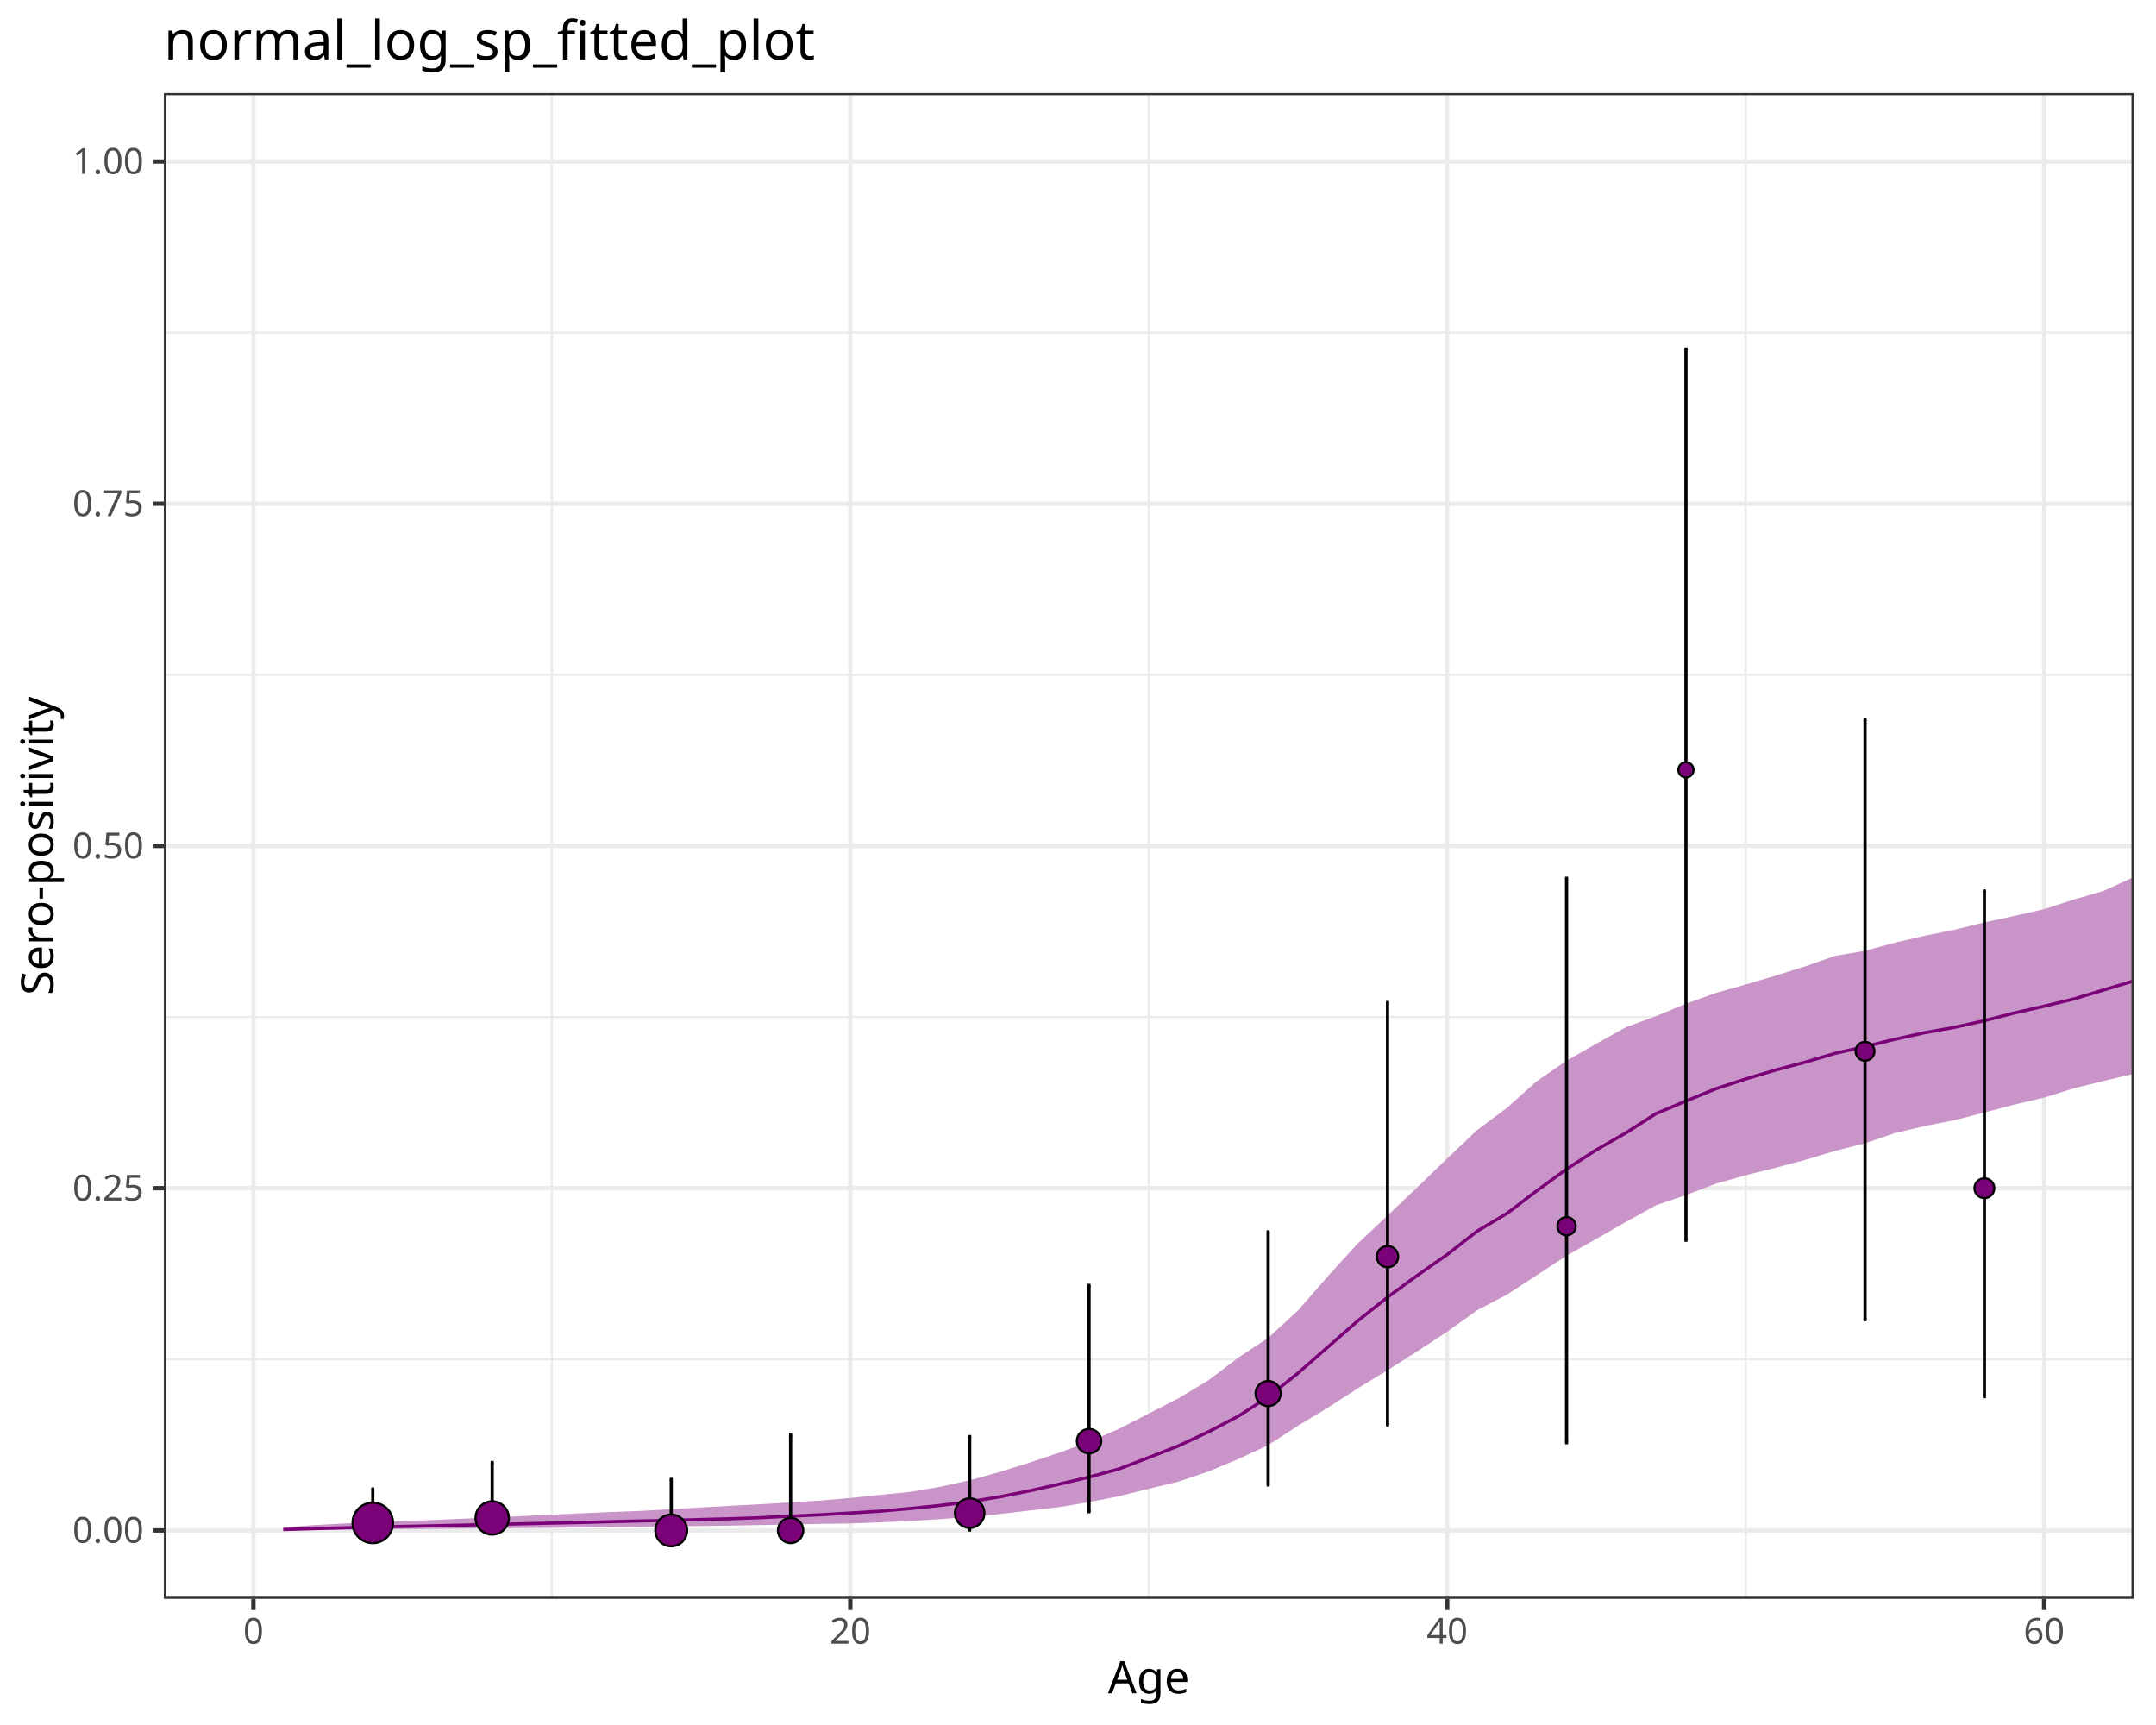
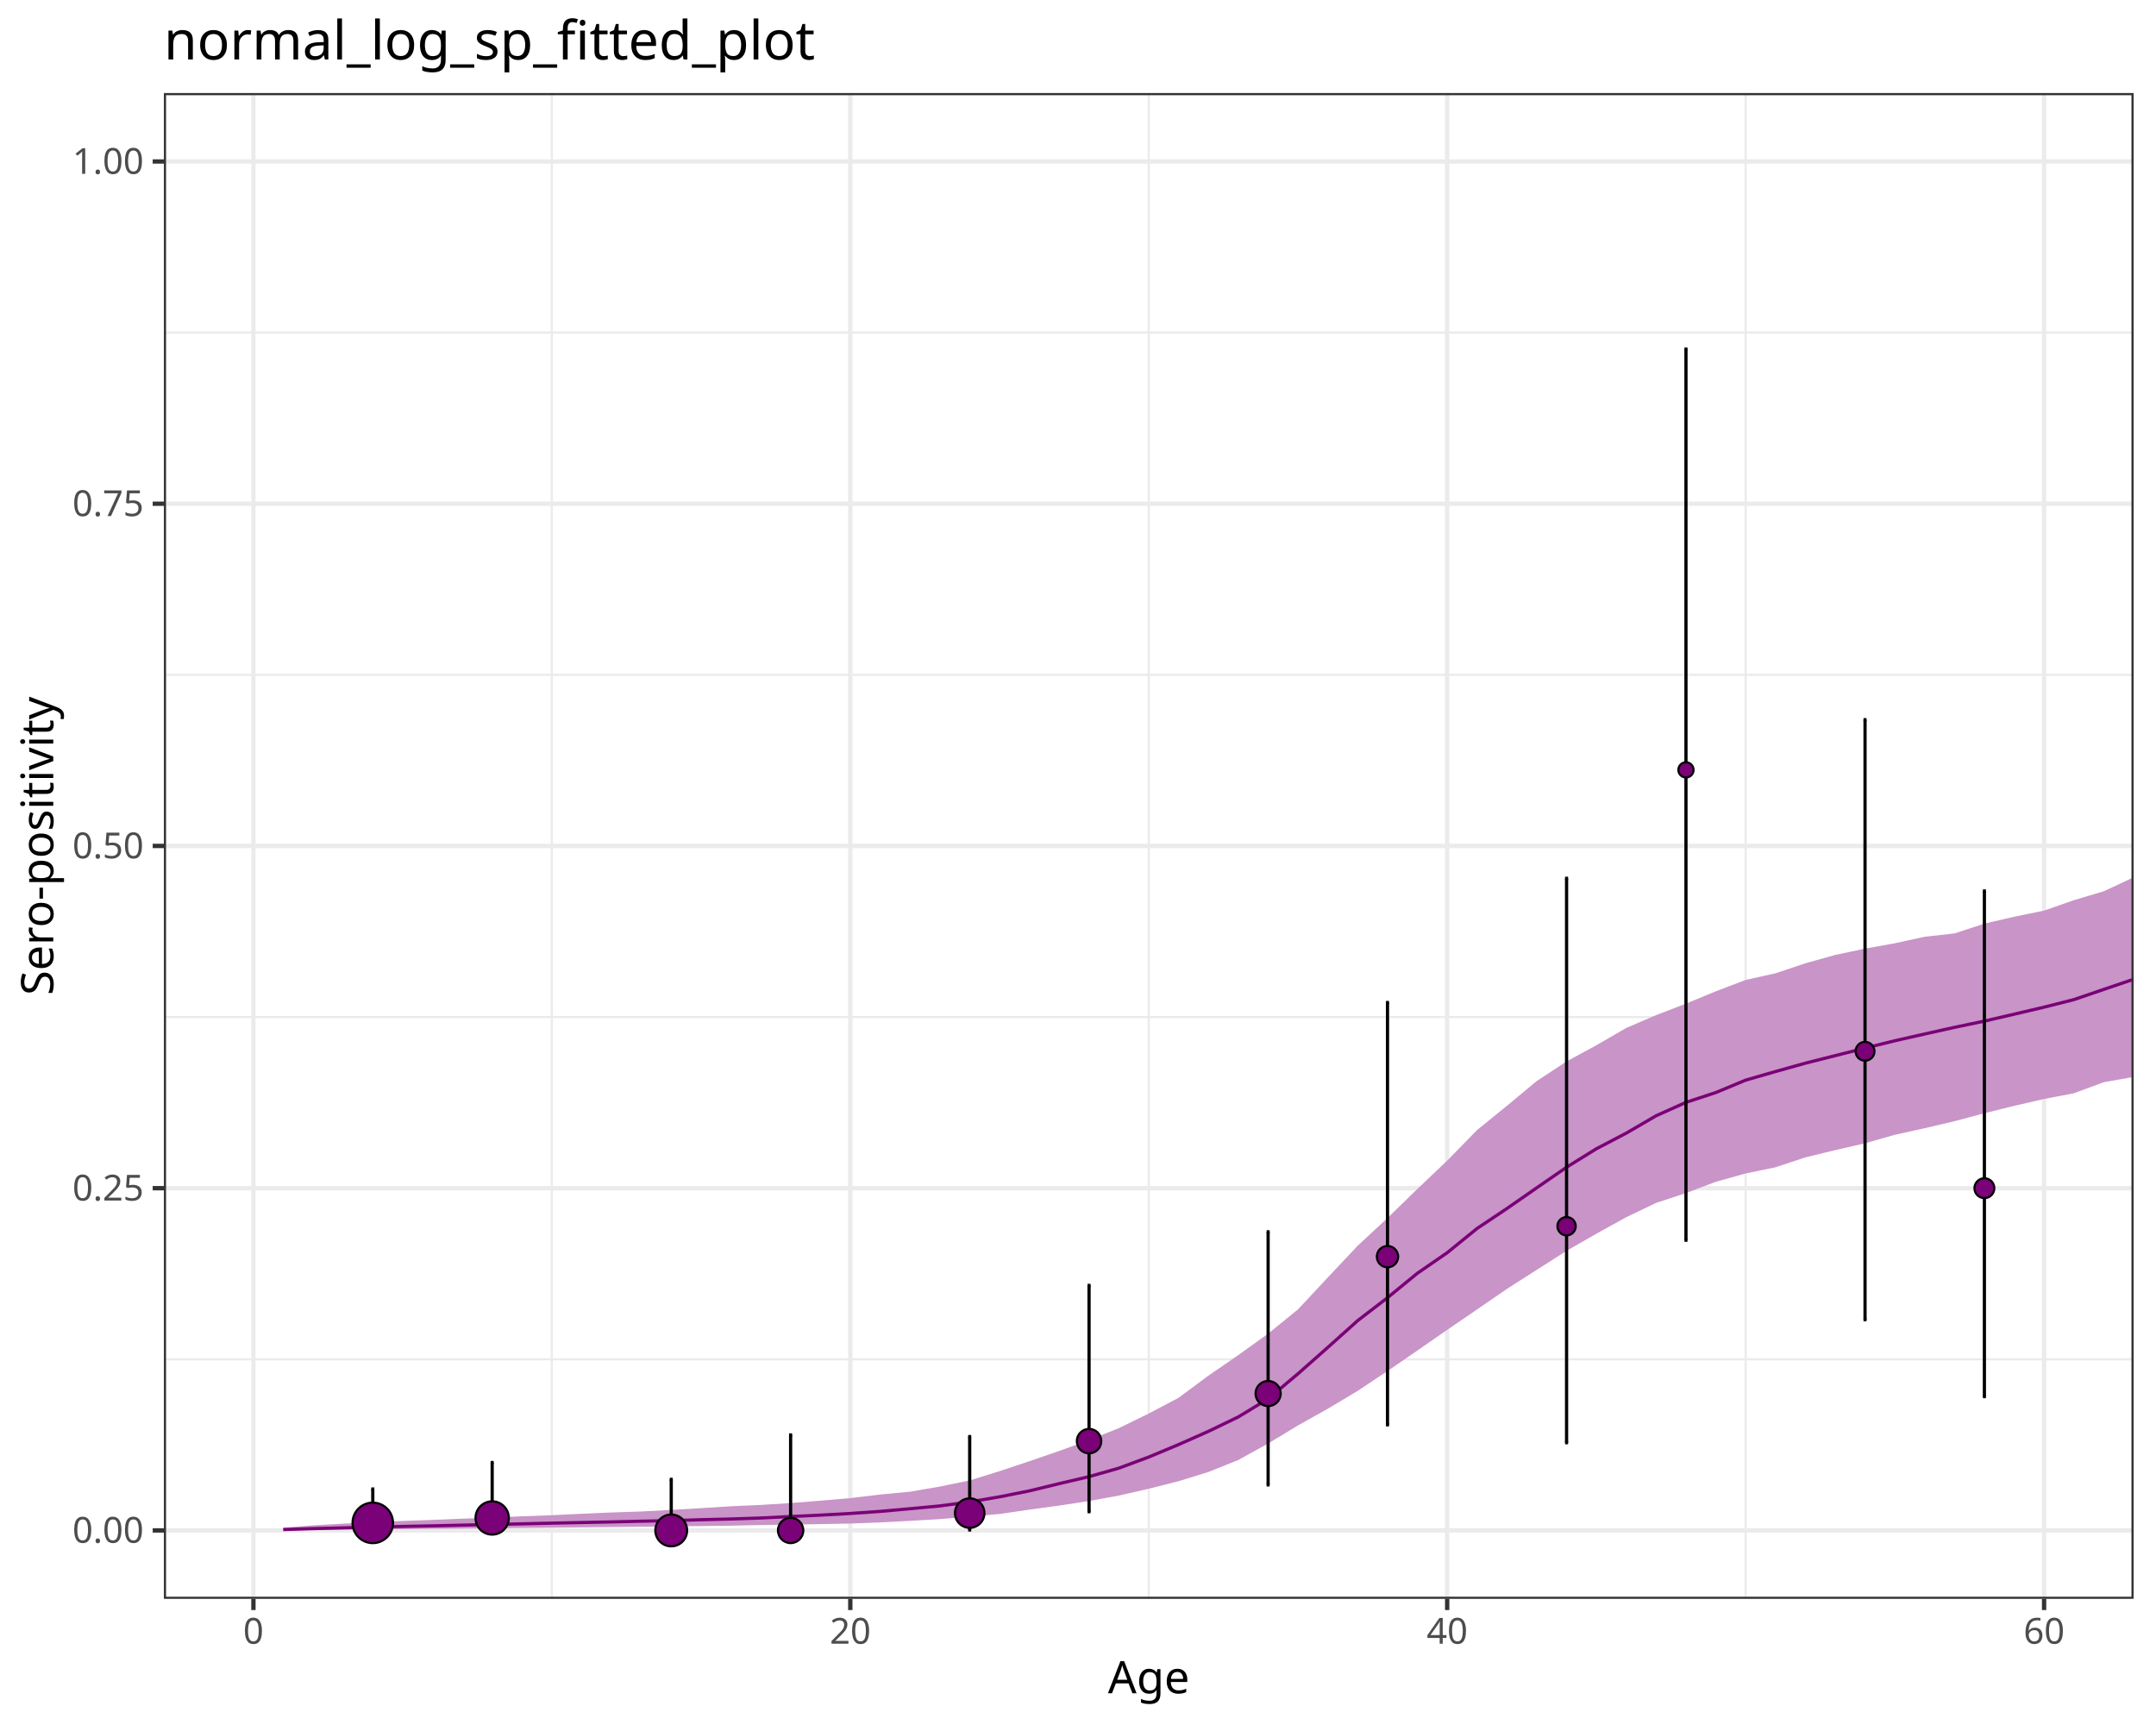
<svg xmlns="http://www.w3.org/2000/svg" class="svglite" data-engine-version="2.0" width="720.00pt" height="576.00pt" viewBox="0 0 720.00 576.00">
  <defs>
    <style type="text/css">
    .svglite line, .svglite polyline, .svglite polygon, .svglite path, .svglite rect, .svglite circle {
      fill: none;
      stroke: #000000;
      stroke-linecap: round;
      stroke-linejoin: round;
      stroke-miterlimit: 10.00;
    }
  </style>
  </defs>
  <rect width="100%" height="100%" style="stroke: none; fill: #FFFFFF;" />
  <defs>
    <clipPath id="cpMC4wMHw3MjAuMDB8MC4wMHw1NzYuMDA=">
      <rect x="0.00" y="0.00" width="720.00" height="576.00" />
    </clipPath>
  </defs>
  <g clip-path="url(#cpMC4wMHw3MjAuMDB8MC4wMHw1NzYuMDA=)">
    <rect x="0.00" y="0.00" width="720.00" height="576.00" style="stroke-width: 1.45; stroke: #FFFFFF; fill: #FFFFFF;" />
  </g>
  <defs>
    <clipPath id="cpNTQuNzN8NzEyLjUzfDMxLjA3fDUzMy44OA==">
      <rect x="54.73" y="31.07" width="657.80" height="502.81" />
    </clipPath>
  </defs>
  <g clip-path="url(#cpNTQuNzN8NzEyLjUzfDMxLjA3fDUzMy44OA==)">
    <rect x="54.73" y="31.07" width="657.80" height="502.81" style="stroke-width: 1.45; stroke: none; fill: #FFFFFF;" />
    <polyline points="54.73,453.89 712.53,453.89 " style="stroke-width: 0.73; stroke: #EBEBEB; stroke-linecap: butt;" />
    <polyline points="54.73,339.61 712.53,339.61 " style="stroke-width: 0.73; stroke: #EBEBEB; stroke-linecap: butt;" />
    <polyline points="54.73,225.34 712.53,225.34 " style="stroke-width: 0.73; stroke: #EBEBEB; stroke-linecap: butt;" />
    <polyline points="54.73,111.06 712.53,111.06 " style="stroke-width: 0.73; stroke: #EBEBEB; stroke-linecap: butt;" />
    <polyline points="184.29,533.88 184.29,31.07 " style="stroke-width: 0.73; stroke: #EBEBEB; stroke-linecap: butt;" />
    <polyline points="383.63,533.88 383.63,31.07 " style="stroke-width: 0.73; stroke: #EBEBEB; stroke-linecap: butt;" />
    <polyline points="582.96,533.88 582.96,31.07 " style="stroke-width: 0.73; stroke: #EBEBEB; stroke-linecap: butt;" />
    <polyline points="54.73,511.03 712.53,511.03 " style="stroke-width: 1.45; stroke: #EBEBEB; stroke-linecap: butt;" />
    <polyline points="54.73,396.75 712.53,396.75 " style="stroke-width: 1.45; stroke: #EBEBEB; stroke-linecap: butt;" />
    <polyline points="54.73,282.47 712.53,282.47 " style="stroke-width: 1.45; stroke: #EBEBEB; stroke-linecap: butt;" />
    <polyline points="54.73,168.20 712.53,168.20 " style="stroke-width: 1.45; stroke: #EBEBEB; stroke-linecap: butt;" />
    <polyline points="54.73,53.92 712.53,53.92 " style="stroke-width: 1.45; stroke: #EBEBEB; stroke-linecap: butt;" />
    <polyline points="84.63,533.88 84.63,31.07 " style="stroke-width: 1.45; stroke: #EBEBEB; stroke-linecap: butt;" />
    <polyline points="283.96,533.88 283.96,31.07 " style="stroke-width: 1.45; stroke: #EBEBEB; stroke-linecap: butt;" />
    <polyline points="483.29,533.88 483.29,31.07 " style="stroke-width: 1.45; stroke: #EBEBEB; stroke-linecap: butt;" />
    <polyline points="682.63,533.88 682.63,31.07 " style="stroke-width: 1.45; stroke: #EBEBEB; stroke-linecap: butt;" />
-     <polygon points="94.59,510.11 104.56,509.26 114.53,508.74 124.49,508.26 134.46,507.88 144.43,507.57 154.39,507.12 164.36,506.73 174.33,506.25 184.29,505.78 194.26,505.30 204.23,504.88 214.19,504.49 224.16,503.93 234.13,503.36 244.09,502.79 254.06,502.27 264.03,501.64 273.99,501.06 283.96,500.18 293.93,499.16 303.89,498.17 313.86,496.47 323.83,494.28 333.79,491.51 343.76,488.41 353.73,485.08 363.69,481.41 373.66,477.11 383.63,472.01 393.59,466.88 403.56,460.89 413.53,453.33 423.49,446.74 433.46,437.57 443.43,426.18 453.39,415.24 463.36,405.89 473.33,396.43 483.29,386.81 493.26,377.37 503.23,369.94 513.19,361.03 523.16,354.17 533.13,348.50 543.09,342.93 553.06,339.29 563.03,335.15 572.99,331.56 582.96,328.75 592.93,325.79 602.89,322.66 612.86,319.17 622.83,317.48 632.79,314.77 642.76,312.46 652.73,310.45 662.69,307.99 672.66,305.85 682.63,303.58 692.59,300.36 702.56,297.46 712.53,292.87 722.49,288.66 732.46,283.59 742.43,276.70 752.39,267.16 762.36,260.55 772.33,245.75 782.29,230.97 792.26,209.69 802.23,189.72 812.19,168.39 822.16,148.18 832.13,135.23 842.09,119.85 852.06,110.99 862.03,99.90 872.00,92.89 881.96,85.90 881.96,331.60 872.00,332.14 862.03,332.78 852.06,333.07 842.09,333.62 832.13,334.87 822.16,335.71 812.19,336.51 802.23,337.82 792.26,339.11 782.29,341.10 772.33,342.71 762.36,345.57 752.39,348.46 742.43,351.10 732.46,353.64 722.49,355.72 712.53,358.54 702.56,360.94 692.59,363.40 682.63,366.51 672.66,368.84 662.69,371.48 652.73,374.04 642.76,376.00 632.79,378.36 622.83,381.76 612.86,384.30 602.89,387.30 592.93,389.94 582.96,392.43 572.99,395.27 563.03,399.04 553.06,402.45 543.09,407.95 533.13,413.65 523.16,419.29 513.19,425.81 503.23,432.31 493.26,437.53 483.29,444.66 473.33,451.20 463.36,457.55 453.39,463.61 443.43,470.04 433.46,476.07 423.49,482.56 413.53,487.20 403.56,491.34 393.59,494.74 383.63,497.11 373.66,499.62 363.69,501.56 353.73,503.24 343.76,504.38 333.79,505.56 323.83,506.53 313.86,507.26 303.89,507.89 293.93,508.31 283.96,508.71 273.99,508.83 264.03,509.06 254.06,509.24 244.09,509.43 234.13,509.55 224.16,509.66 214.19,509.82 204.23,509.95 194.26,510.06 184.29,510.15 174.33,510.25 164.36,510.32 154.39,510.42 144.43,510.50 134.46,510.58 124.49,510.68 114.53,510.77 104.56,510.87 94.59,510.96 " style="stroke-width: 0.00; stroke: none; stroke-linecap: butt; fill: #C994C7;" />
-     <polyline points="94.59,510.11 104.56,509.26 114.53,508.74 124.49,508.26 134.46,507.88 144.43,507.57 154.39,507.12 164.36,506.73 174.33,506.25 184.29,505.78 194.26,505.30 204.23,504.88 214.19,504.49 224.16,503.93 234.13,503.36 244.09,502.79 254.06,502.27 264.03,501.64 273.99,501.06 283.96,500.18 293.93,499.16 303.89,498.17 313.86,496.47 323.83,494.28 333.79,491.51 343.76,488.41 353.73,485.08 363.69,481.41 373.66,477.11 383.63,472.01 393.59,466.88 403.56,460.89 413.53,453.33 423.49,446.74 433.46,437.57 443.43,426.18 453.39,415.24 463.36,405.89 473.33,396.43 483.29,386.81 493.26,377.37 503.23,369.94 513.19,361.03 523.16,354.17 533.13,348.50 543.09,342.93 553.06,339.29 563.03,335.15 572.99,331.56 582.96,328.75 592.93,325.79 602.89,322.66 612.86,319.17 622.83,317.48 632.79,314.77 642.76,312.46 652.73,310.45 662.69,307.99 672.66,305.85 682.63,303.58 692.59,300.36 702.56,297.46 712.53,292.87 722.49,288.66 732.46,283.59 742.43,276.70 752.39,267.16 762.36,260.55 772.33,245.75 782.29,230.97 792.26,209.69 802.23,189.72 812.19,168.39 822.16,148.18 832.13,135.23 842.09,119.85 852.06,110.99 862.03,99.90 872.00,92.89 881.96,85.90 " style="stroke-width: 1.07; stroke: none; stroke-linecap: butt;" />
-     <polyline points="881.96,331.60 872.00,332.14 862.03,332.78 852.06,333.07 842.09,333.62 832.13,334.87 822.16,335.71 812.19,336.51 802.23,337.82 792.26,339.11 782.29,341.10 772.33,342.71 762.36,345.57 752.39,348.46 742.43,351.10 732.46,353.64 722.49,355.72 712.53,358.54 702.56,360.94 692.59,363.40 682.63,366.51 672.66,368.84 662.69,371.48 652.73,374.04 642.76,376.00 632.79,378.36 622.83,381.76 612.86,384.30 602.89,387.30 592.93,389.94 582.96,392.43 572.99,395.27 563.03,399.04 553.06,402.45 543.09,407.95 533.13,413.65 523.16,419.29 513.19,425.81 503.23,432.31 493.26,437.53 483.29,444.66 473.33,451.20 463.36,457.55 453.39,463.61 443.43,470.04 433.46,476.07 423.49,482.56 413.53,487.20 403.56,491.34 393.59,494.74 383.63,497.11 373.66,499.62 363.69,501.56 353.73,503.24 343.76,504.38 333.79,505.56 323.83,506.53 313.86,507.26 303.89,507.89 293.93,508.31 283.96,508.71 273.99,508.83 264.03,509.06 254.06,509.24 244.09,509.43 234.13,509.55 224.16,509.66 214.19,509.82 204.23,509.95 194.26,510.06 184.29,510.15 174.33,510.25 164.36,510.32 154.39,510.42 144.43,510.50 134.46,510.58 124.49,510.68 114.53,510.77 104.56,510.87 94.59,510.96 " style="stroke-width: 1.07; stroke: none; stroke-linecap: butt;" />
-     <polyline points="94.59,510.74 104.56,510.44 114.53,510.17 124.49,509.92 134.46,509.69 144.43,509.49 154.39,509.27 164.36,509.04 174.33,508.81 184.29,508.59 194.26,508.37 204.23,508.10 214.19,507.86 224.16,507.66 234.13,507.38 244.09,507.12 254.06,506.76 264.03,506.26 273.99,505.80 283.96,505.22 293.93,504.60 303.89,503.72 313.86,502.69 323.83,501.44 333.79,499.81 343.76,497.82 353.73,495.57 363.69,493.22 373.66,490.51 383.63,486.69 393.59,482.78 403.56,478.09 413.53,472.88 423.49,466.47 433.46,458.51 443.43,449.80 453.39,441.08 463.36,433.15 473.33,425.86 483.29,418.91 493.26,411.11 503.23,405.19 513.19,397.62 523.16,390.37 533.13,383.94 543.09,378.21 553.06,371.83 563.03,367.65 572.99,363.55 582.96,360.29 592.93,357.31 602.89,354.67 612.86,351.72 622.83,349.46 632.79,347.04 642.76,344.83 652.73,343.04 662.69,340.82 672.66,338.25 682.63,335.99 692.59,333.56 702.56,330.55 712.53,327.55 722.49,324.41 732.46,320.54 742.43,316.72 752.39,312.84 762.36,308.70 772.33,303.87 782.29,298.48 792.26,293.37 802.23,289.85 812.19,286.31 822.16,281.76 832.13,277.44 842.09,274.54 852.06,271.53 862.03,268.65 872.00,265.36 881.96,262.93 " style="stroke-width: 1.07; stroke: #7A0177; stroke-linecap: butt;" />
+     <polygon points="94.59,510.12 104.56,509.34 114.53,508.77 124.49,508.25 134.46,507.87 144.43,507.52 154.39,507.11 164.36,506.73 174.33,506.32 184.29,505.95 194.26,505.46 204.23,505.04 214.19,504.70 224.16,504.18 234.13,503.59 244.09,502.96 254.06,502.52 264.03,501.89 273.99,501.10 283.96,500.24 293.93,499.04 303.89,498.10 313.86,496.38 323.83,494.34 333.79,491.24 343.76,487.92 353.73,484.49 363.69,480.86 373.66,476.87 383.63,472.00 393.59,466.74 403.56,459.34 413.53,452.48 423.49,445.33 433.46,437.23 443.43,426.55 453.39,415.98 463.36,406.71 473.33,397.01 483.29,387.55 493.26,377.35 503.23,369.25 513.19,360.98 523.16,354.43 533.13,349.01 543.09,343.25 553.06,338.96 563.03,335.13 572.99,331.01 582.96,327.21 592.93,325.00 602.89,321.66 612.86,318.87 622.83,316.76 632.79,314.97 642.76,312.79 652.73,311.68 662.69,308.41 672.66,306.11 682.63,304.06 692.59,300.58 702.56,297.61 712.53,292.95 722.49,288.40 732.46,282.48 742.43,275.05 752.39,266.93 762.36,258.81 772.33,245.54 782.29,230.98 792.26,203.49 802.23,182.60 812.19,161.42 822.16,145.74 832.13,134.26 842.09,120.48 852.06,111.67 862.03,104.28 872.00,95.81 881.96,88.36 881.96,332.33 872.00,333.13 862.03,333.53 852.06,334.54 842.09,335.04 832.13,335.76 822.16,336.77 812.19,337.49 802.23,338.41 792.26,339.57 782.29,341.24 772.33,343.04 762.36,345.56 752.39,348.46 742.43,351.30 732.46,354.06 722.49,356.75 712.53,359.60 702.56,361.36 692.59,365.05 682.63,366.96 672.66,369.25 662.69,371.72 652.73,374.38 642.76,376.72 632.79,378.92 622.83,381.76 612.86,384.04 602.89,386.47 592.93,389.77 582.96,391.83 572.99,394.62 563.03,398.39 553.06,401.66 543.09,406.44 533.13,411.94 523.16,417.67 513.19,424.02 503.23,430.39 493.26,437.24 483.29,444.06 473.33,450.96 463.36,457.81 453.39,464.44 443.43,470.39 433.46,475.97 423.49,482.01 413.53,487.51 403.56,491.51 393.59,494.59 383.63,497.11 373.66,499.39 363.69,501.21 353.73,502.73 343.76,504.09 333.79,505.54 323.83,506.42 313.86,507.25 303.89,507.83 293.93,508.36 283.96,508.73 273.99,508.92 264.03,509.08 254.06,509.23 244.09,509.44 234.13,509.57 224.16,509.68 214.19,509.79 204.23,509.90 194.26,510.00 184.29,510.11 174.33,510.21 164.36,510.31 154.39,510.41 144.43,510.50 134.46,510.59 124.49,510.68 114.53,510.77 104.56,510.87 94.59,510.96 " style="stroke-width: 0.00; stroke: none; stroke-linecap: butt; fill: #C994C7;" />
+     <polyline points="94.59,510.12 104.56,509.34 114.53,508.77 124.49,508.25 134.46,507.87 144.43,507.52 154.39,507.11 164.36,506.73 174.33,506.32 184.29,505.95 194.26,505.46 204.23,505.04 214.19,504.70 224.16,504.18 234.13,503.59 244.09,502.96 254.06,502.52 264.03,501.89 273.99,501.10 283.96,500.24 293.93,499.04 303.89,498.10 313.86,496.38 323.83,494.34 333.79,491.24 343.76,487.92 353.73,484.49 363.69,480.86 373.66,476.87 383.63,472.00 393.59,466.74 403.56,459.34 413.53,452.48 423.49,445.33 433.46,437.23 443.43,426.55 453.39,415.98 463.36,406.71 473.33,397.01 483.29,387.55 493.26,377.35 503.23,369.25 513.19,360.98 523.16,354.43 533.13,349.01 543.09,343.25 553.06,338.96 563.03,335.13 572.99,331.01 582.96,327.21 592.93,325.00 602.89,321.66 612.86,318.87 622.83,316.76 632.79,314.97 642.76,312.79 652.73,311.68 662.69,308.41 672.66,306.11 682.63,304.06 692.59,300.58 702.56,297.61 712.53,292.95 722.49,288.40 732.46,282.48 742.43,275.05 752.39,266.93 762.36,258.81 772.33,245.54 782.29,230.98 792.26,203.49 802.23,182.60 812.19,161.42 822.16,145.74 832.13,134.26 842.09,120.48 852.06,111.67 862.03,104.28 872.00,95.81 881.96,88.36 " style="stroke-width: 1.07; stroke: none; stroke-linecap: butt;" />
+     <polyline points="881.96,332.33 872.00,333.13 862.03,333.53 852.06,334.54 842.09,335.04 832.13,335.76 822.16,336.77 812.19,337.49 802.23,338.41 792.26,339.57 782.29,341.24 772.33,343.04 762.36,345.56 752.39,348.46 742.43,351.30 732.46,354.06 722.49,356.75 712.53,359.60 702.56,361.36 692.59,365.05 682.63,366.96 672.66,369.25 662.69,371.72 652.73,374.38 642.76,376.72 632.79,378.92 622.83,381.76 612.86,384.04 602.89,386.47 592.93,389.77 582.96,391.83 572.99,394.62 563.03,398.39 553.06,401.66 543.09,406.44 533.13,411.94 523.16,417.67 513.19,424.02 503.23,430.39 493.26,437.24 483.29,444.06 473.33,450.96 463.36,457.81 453.39,464.44 443.43,470.39 433.46,475.97 423.49,482.01 413.53,487.51 403.56,491.51 393.59,494.59 383.63,497.11 373.66,499.39 363.69,501.21 353.73,502.73 343.76,504.09 333.79,505.54 323.83,506.42 313.86,507.25 303.89,507.83 293.93,508.36 283.96,508.73 273.99,508.92 264.03,509.08 254.06,509.23 244.09,509.44 234.13,509.57 224.16,509.68 214.19,509.79 204.23,509.90 194.26,510.00 184.29,510.11 174.33,510.21 164.36,510.31 154.39,510.41 144.43,510.50 134.46,510.59 124.49,510.68 114.53,510.77 104.56,510.87 94.59,510.96 " style="stroke-width: 1.07; stroke: none; stroke-linecap: butt;" />
+     <polyline points="94.59,510.74 104.56,510.43 114.53,510.17 124.49,509.93 134.46,509.69 144.43,509.50 154.39,509.27 164.36,509.05 174.33,508.83 184.29,508.60 194.26,508.39 204.23,508.19 214.19,507.95 224.16,507.76 234.13,507.45 244.09,507.21 254.06,506.88 264.03,506.39 273.99,505.92 283.96,505.37 293.93,504.68 303.89,503.78 313.86,502.85 323.83,501.51 333.79,499.81 343.76,497.82 353.73,495.40 363.69,493.07 373.66,490.23 383.63,486.52 393.59,482.36 403.56,477.94 413.53,473.13 423.49,467.08 433.46,458.72 443.43,449.91 453.39,440.98 463.36,433.32 473.33,425.16 483.29,418.30 493.26,410.21 503.23,403.55 513.19,396.63 523.16,389.75 533.13,383.58 543.09,378.37 553.06,372.57 563.03,368.09 572.99,364.82 582.96,360.67 592.93,357.80 602.89,355.01 612.86,352.50 622.83,349.97 632.79,347.52 642.76,345.26 652.73,343.04 662.69,340.96 672.66,338.64 682.63,336.30 692.59,333.78 702.56,330.37 712.53,326.99 722.49,323.79 732.46,319.70 742.43,316.24 752.39,311.61 762.36,307.51 772.33,302.20 782.29,297.66 792.26,293.24 802.23,289.20 812.19,285.84 822.16,281.76 832.13,276.71 842.09,273.72 852.06,269.77 862.03,267.54 872.00,264.43 881.96,262.20 " style="stroke-width: 1.07; stroke: #7A0177; stroke-linecap: butt;" />
    <polyline points="124.00,497.21 124.99,497.21 " style="stroke-width: 1.07; stroke-linecap: butt;" />
    <polyline points="124.49,497.21 124.49,510.96 " style="stroke-width: 1.07; stroke-linecap: butt;" />
    <polyline points="124.00,510.96 124.99,510.96 " style="stroke-width: 1.07; stroke-linecap: butt;" />
    <polyline points="163.86,488.35 164.86,488.35 " style="stroke-width: 1.07; stroke-linecap: butt;" />
    <polyline points="164.36,488.35 164.36,510.92 " style="stroke-width: 1.07; stroke-linecap: butt;" />
    <polyline points="163.86,510.92 164.86,510.92 " style="stroke-width: 1.07; stroke-linecap: butt;" />
    <polyline points="223.66,493.97 224.66,493.97 " style="stroke-width: 1.07; stroke-linecap: butt;" />
    <polyline points="224.16,493.97 224.16,511.03 " style="stroke-width: 1.07; stroke-linecap: butt;" />
    <polyline points="223.66,511.03 224.66,511.03 " style="stroke-width: 1.07; stroke-linecap: butt;" />
    <polyline points="263.53,479.13 264.53,479.13 " style="stroke-width: 1.07; stroke-linecap: butt;" />
    <polyline points="264.03,479.13 264.03,511.03 " style="stroke-width: 1.07; stroke-linecap: butt;" />
    <polyline points="263.53,511.03 264.53,511.03 " style="stroke-width: 1.07; stroke-linecap: butt;" />
    <polyline points="323.33,479.70 324.33,479.70 " style="stroke-width: 1.07; stroke-linecap: butt;" />
    <polyline points="323.83,479.70 323.83,510.88 " style="stroke-width: 1.07; stroke-linecap: butt;" />
    <polyline points="323.33,510.88 324.33,510.88 " style="stroke-width: 1.07; stroke-linecap: butt;" />
    <polyline points="363.20,429.22 364.19,429.22 " style="stroke-width: 1.07; stroke-linecap: butt;" />
    <polyline points="363.69,429.22 363.69,504.78 " style="stroke-width: 1.07; stroke-linecap: butt;" />
    <polyline points="363.20,504.78 364.19,504.78 " style="stroke-width: 1.07; stroke-linecap: butt;" />
    <polyline points="423.00,411.32 423.99,411.32 " style="stroke-width: 1.07; stroke-linecap: butt;" />
    <polyline points="423.49,411.32 423.49,495.82 " style="stroke-width: 1.07; stroke-linecap: butt;" />
    <polyline points="423.00,495.82 423.99,495.82 " style="stroke-width: 1.07; stroke-linecap: butt;" />
    <polyline points="462.86,334.74 463.86,334.74 " style="stroke-width: 1.07; stroke-linecap: butt;" />
    <polyline points="463.36,334.74 463.36,475.77 " style="stroke-width: 1.07; stroke-linecap: butt;" />
    <polyline points="462.86,475.77 463.86,475.77 " style="stroke-width: 1.07; stroke-linecap: butt;" />
    <polyline points="522.66,293.27 523.66,293.27 " style="stroke-width: 1.07; stroke-linecap: butt;" />
    <polyline points="523.16,293.27 523.16,481.73 " style="stroke-width: 1.07; stroke-linecap: butt;" />
    <polyline points="522.66,481.73 523.66,481.73 " style="stroke-width: 1.07; stroke-linecap: butt;" />
    <polyline points="562.53,116.54 563.53,116.54 " style="stroke-width: 1.07; stroke-linecap: butt;" />
    <polyline points="563.03,116.54 563.03,414.12 " style="stroke-width: 1.07; stroke-linecap: butt;" />
    <polyline points="562.53,414.12 563.53,414.12 " style="stroke-width: 1.07; stroke-linecap: butt;" />
    <polyline points="622.33,240.33 623.33,240.33 " style="stroke-width: 1.07; stroke-linecap: butt;" />
    <polyline points="622.83,240.33 622.83,440.67 " style="stroke-width: 1.07; stroke-linecap: butt;" />
    <polyline points="622.33,440.67 623.33,440.67 " style="stroke-width: 1.07; stroke-linecap: butt;" />
    <polyline points="662.20,297.51 663.19,297.51 " style="stroke-width: 1.07; stroke-linecap: butt;" />
    <polyline points="662.69,297.51 662.69,466.35 " style="stroke-width: 1.07; stroke-linecap: butt;" />
    <polyline points="662.20,466.35 663.19,466.35 " style="stroke-width: 1.07; stroke-linecap: butt;" />
    <polyline points="722.00,181.05 722.99,181.05 " style="stroke-width: 1.07; stroke-linecap: butt;" />
    <polyline points="722.49,181.05 722.49,405.97 " style="stroke-width: 1.07; stroke-linecap: butt;" />
    <polyline points="722.00,405.97 722.99,405.97 " style="stroke-width: 1.07; stroke-linecap: butt;" />
    <polyline points="761.86,150.35 762.86,150.35 " style="stroke-width: 1.07; stroke-linecap: butt;" />
    <polyline points="762.36,150.35 762.36,414.60 " style="stroke-width: 1.07; stroke-linecap: butt;" />
    <polyline points="761.86,414.60 762.86,414.60 " style="stroke-width: 1.07; stroke-linecap: butt;" />
    <polyline points="821.66,53.92 822.66,53.92 " style="stroke-width: 1.07; stroke-linecap: butt;" />
    <polyline points="822.16,53.92 822.16,499.60 " style="stroke-width: 1.07; stroke-linecap: butt;" />
    <polyline points="821.66,499.60 822.66,499.60 " style="stroke-width: 1.07; stroke-linecap: butt;" />
    <polyline points="861.53,53.92 862.53,53.92 " style="stroke-width: 1.07; stroke-linecap: butt;" />
    <polyline points="862.03,53.92 862.03,499.60 " style="stroke-width: 1.07; stroke-linecap: butt;" />
    <polyline points="861.53,499.60 862.53,499.60 " style="stroke-width: 1.07; stroke-linecap: butt;" />
    <circle cx="124.49" cy="508.51" r="6.76" style="stroke-width: 0.71; fill: #7A0177;" />
    <circle cx="164.36" cy="506.87" r="5.56" style="stroke-width: 0.71; fill: #7A0177;" />
    <circle cx="224.16" cy="511.03" r="5.31" style="stroke-width: 0.71; fill: #7A0177;" />
    <circle cx="264.03" cy="511.03" r="4.23" style="stroke-width: 0.71; fill: #7A0177;" />
    <circle cx="323.83" cy="505.24" r="4.92" style="stroke-width: 0.71; fill: #7A0177;" />
    <circle cx="363.69" cy="481.21" r="4.08" style="stroke-width: 0.71; fill: #7A0177;" />
    <circle cx="423.49" cy="465.32" r="4.20" style="stroke-width: 0.71; fill: #7A0177;" />
    <circle cx="463.36" cy="419.61" r="3.56" style="stroke-width: 0.71; fill: #7A0177;" />
    <circle cx="523.16" cy="409.45" r="3.06" style="stroke-width: 0.71; fill: #7A0177;" />
    <circle cx="563.03" cy="257.08" r="2.54" style="stroke-width: 0.71; fill: #7A0177;" />
    <circle cx="622.83" cy="351.04" r="3.15" style="stroke-width: 0.71; fill: #7A0177;" />
    <circle cx="662.69" cy="396.75" r="3.32" style="stroke-width: 0.71; fill: #7A0177;" />
    <circle cx="722.49" cy="295.92" r="3.01" style="stroke-width: 0.71; fill: #7A0177;" />
    <circle cx="762.36" cy="282.47" r="2.74" style="stroke-width: 0.71; fill: #7A0177;" />
    <circle cx="822.16" cy="53.92" r="1.42" style="stroke-width: 0.71; fill: #7A0177;" />
    <circle cx="862.03" cy="53.92" r="1.42" style="stroke-width: 0.71; fill: #7A0177;" />
    <rect x="54.73" y="31.07" width="657.80" height="502.81" style="stroke-width: 1.45; stroke: #333333;" />
  </g>
  <g clip-path="url(#cpMC4wMHw3MjAuMDB8MC4wMHw1NzYuMDA=)">
    <text x="48.00" y="515.15" text-anchor="end" style="font-size: 12.00px; fill: #4D4D4D; font-family: sans;" textLength="23.36px" lengthAdjust="spacingAndGlyphs">0.00</text>
    <text x="48.00" y="400.88" text-anchor="end" style="font-size: 12.00px; fill: #4D4D4D; font-family: sans;" textLength="23.36px" lengthAdjust="spacingAndGlyphs">0.25</text>
    <text x="48.00" y="286.60" text-anchor="end" style="font-size: 12.00px; fill: #4D4D4D; font-family: sans;" textLength="23.36px" lengthAdjust="spacingAndGlyphs">0.50</text>
    <text x="48.00" y="172.33" text-anchor="end" style="font-size: 12.00px; fill: #4D4D4D; font-family: sans;" textLength="23.36px" lengthAdjust="spacingAndGlyphs">0.75</text>
    <text x="48.00" y="58.05" text-anchor="end" style="font-size: 12.00px; fill: #4D4D4D; font-family: sans;" textLength="23.36px" lengthAdjust="spacingAndGlyphs">1.00</text>
    <polyline points="50.99,511.03 54.73,511.03 " style="stroke-width: 1.45; stroke: #333333; stroke-linecap: butt;" />
    <polyline points="50.99,396.75 54.73,396.75 " style="stroke-width: 1.45; stroke: #333333; stroke-linecap: butt;" />
    <polyline points="50.99,282.47 54.73,282.47 " style="stroke-width: 1.45; stroke: #333333; stroke-linecap: butt;" />
    <polyline points="50.99,168.20 54.73,168.20 " style="stroke-width: 1.45; stroke: #333333; stroke-linecap: butt;" />
    <polyline points="50.99,53.92 54.73,53.92 " style="stroke-width: 1.45; stroke: #333333; stroke-linecap: butt;" />
    <polyline points="84.63,537.62 84.63,533.88 " style="stroke-width: 1.45; stroke: #333333; stroke-linecap: butt;" />
    <polyline points="283.96,537.62 283.96,533.88 " style="stroke-width: 1.45; stroke: #333333; stroke-linecap: butt;" />
    <polyline points="483.29,537.62 483.29,533.88 " style="stroke-width: 1.45; stroke: #333333; stroke-linecap: butt;" />
    <polyline points="682.63,537.62 682.63,533.88 " style="stroke-width: 1.45; stroke: #333333; stroke-linecap: butt;" />
    <text x="84.63" y="548.86" text-anchor="middle" style="font-size: 12.00px; fill: #4D4D4D; font-family: sans;" textLength="6.67px" lengthAdjust="spacingAndGlyphs">0</text>
    <text x="283.96" y="548.86" text-anchor="middle" style="font-size: 12.00px; fill: #4D4D4D; font-family: sans;" textLength="13.35px" lengthAdjust="spacingAndGlyphs">20</text>
    <text x="483.29" y="548.86" text-anchor="middle" style="font-size: 12.00px; fill: #4D4D4D; font-family: sans;" textLength="13.35px" lengthAdjust="spacingAndGlyphs">40</text>
    <text x="682.63" y="548.86" text-anchor="middle" style="font-size: 12.00px; fill: #4D4D4D; font-family: sans;" textLength="13.35px" lengthAdjust="spacingAndGlyphs">60</text>
    <text x="383.63" y="565.41" text-anchor="middle" style="font-size: 15.00px; font-family: sans;" textLength="26.69px" lengthAdjust="spacingAndGlyphs">Age</text>
    <text transform="translate(17.79,282.47) rotate(-90)" text-anchor="middle" style="font-size: 15.00px; font-family: sans;" textLength="94.21px" lengthAdjust="spacingAndGlyphs">Sero-positivity</text>
    <text x="54.73" y="19.86" style="font-size: 18.00px; font-family: sans;" textLength="206.15px" lengthAdjust="spacingAndGlyphs">normal_log_sp_fitted_plot</text>
  </g>
</svg>
